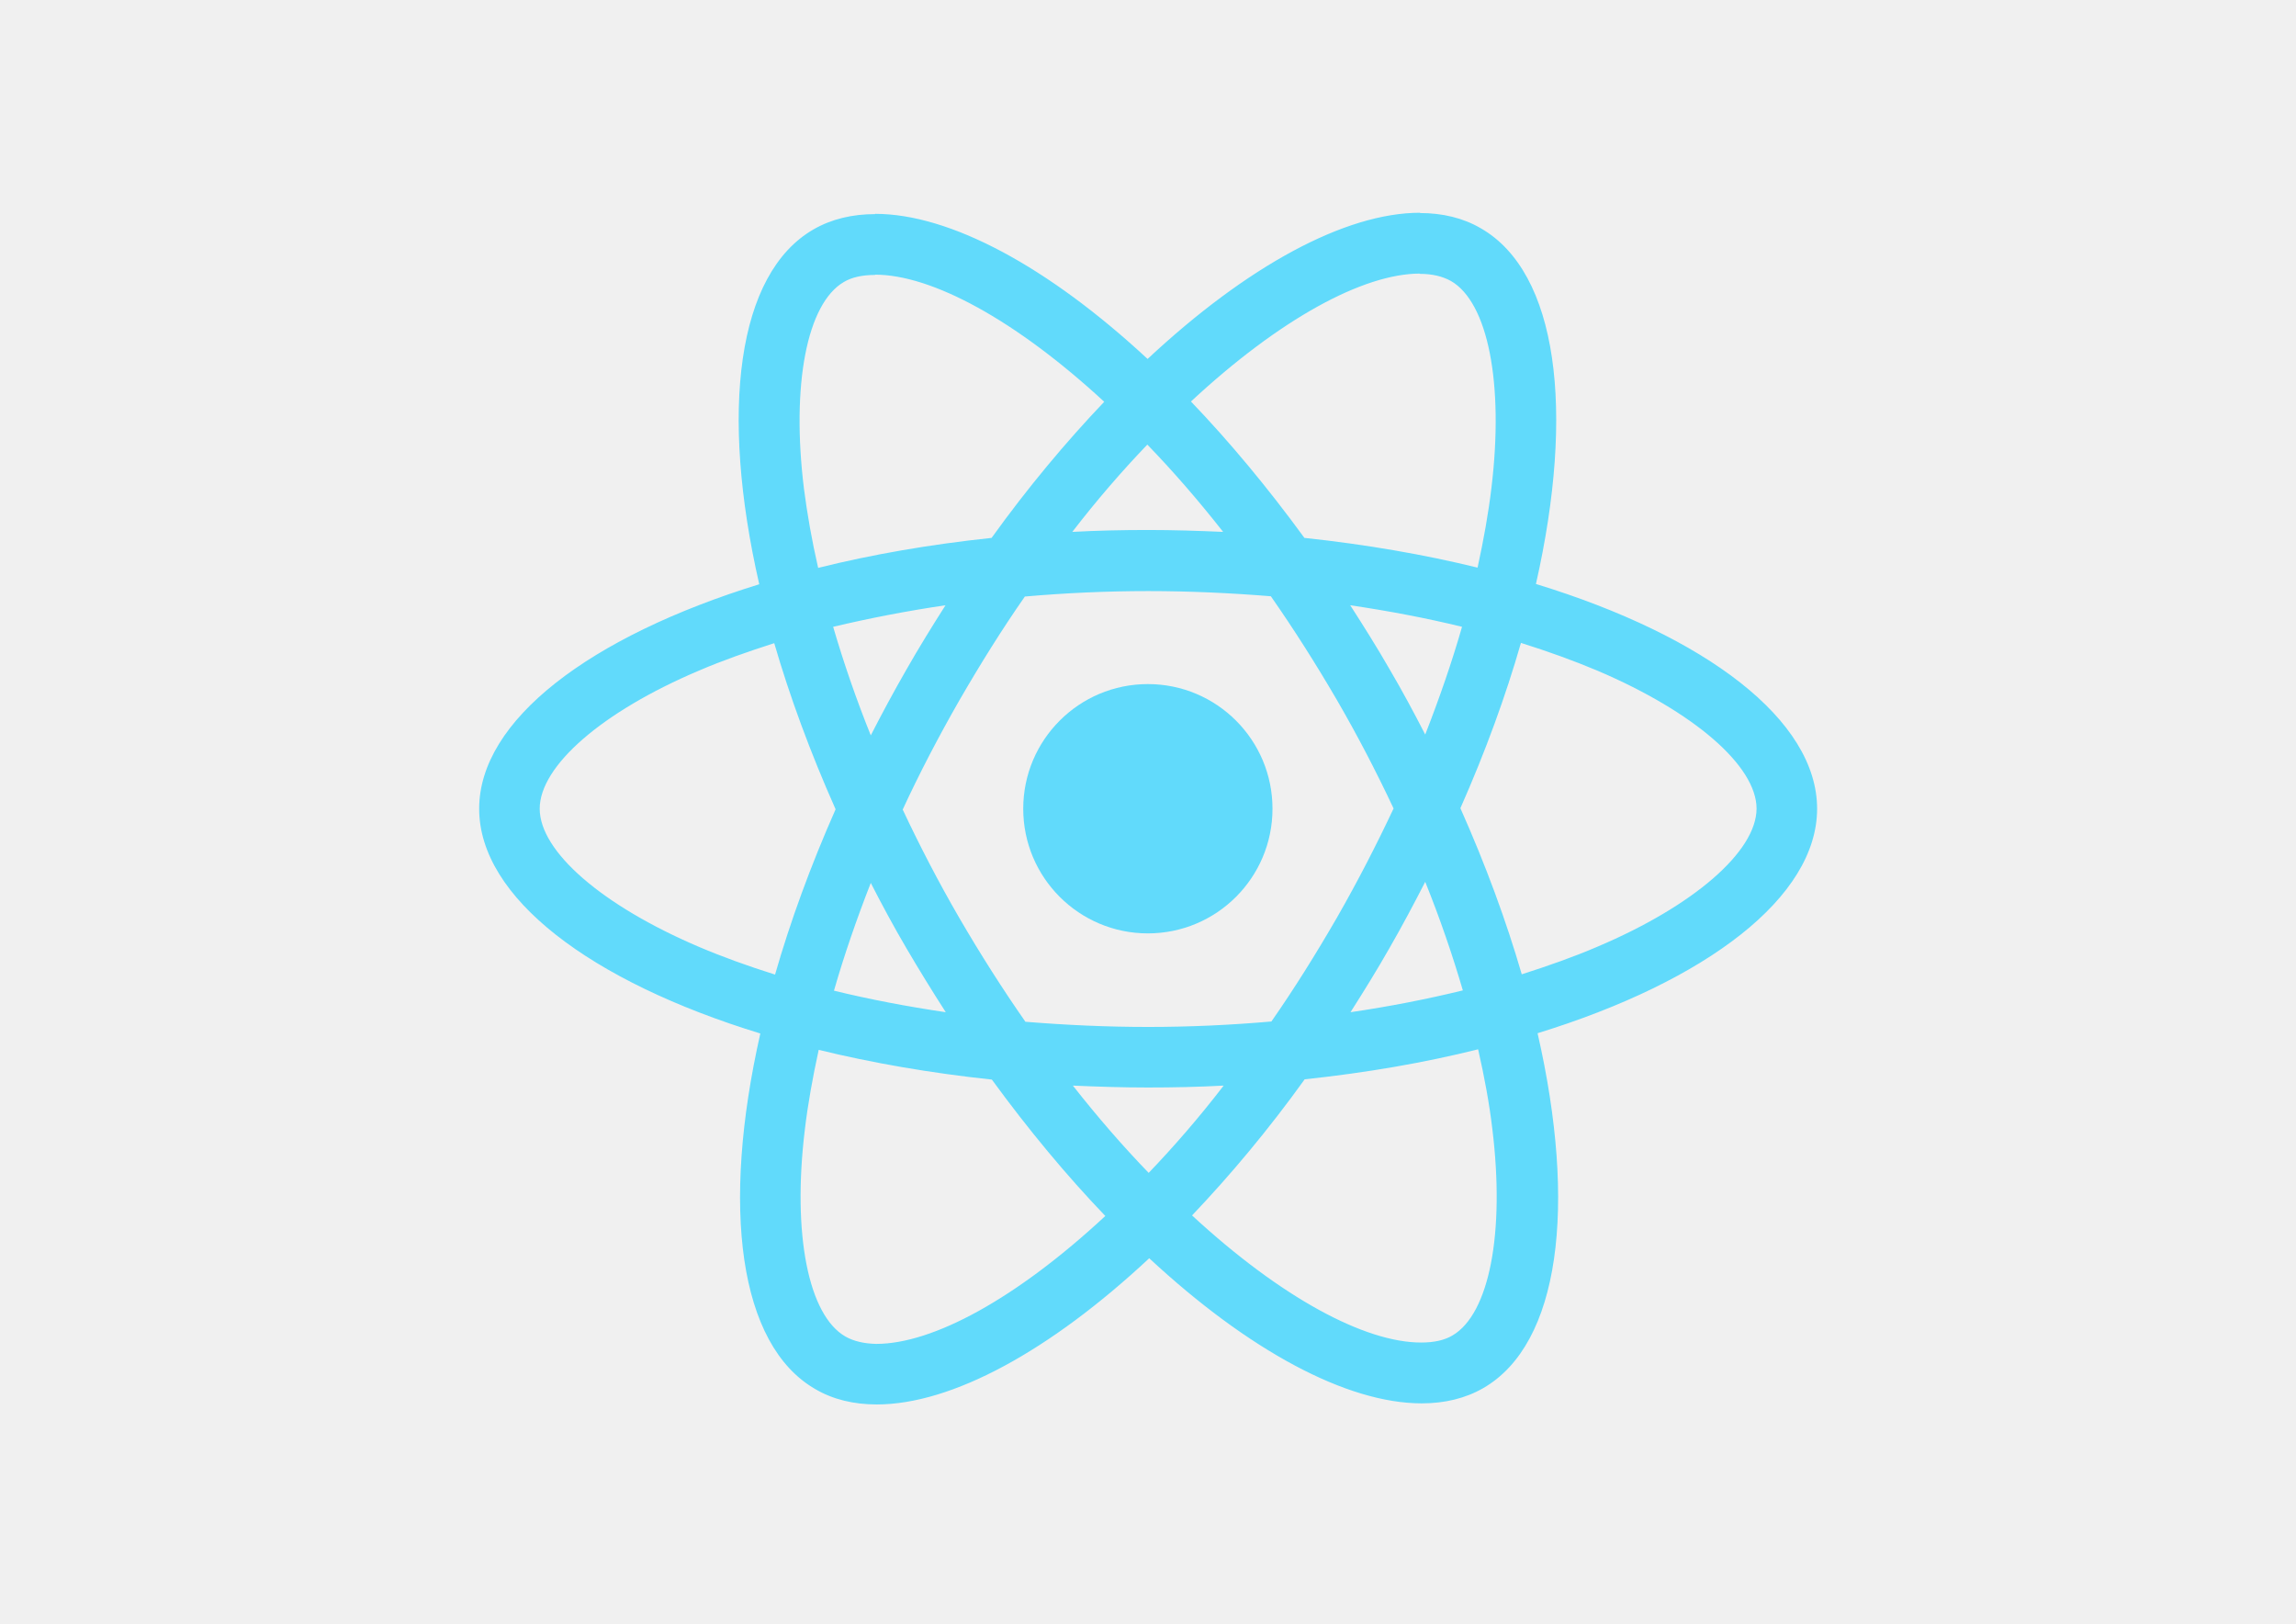
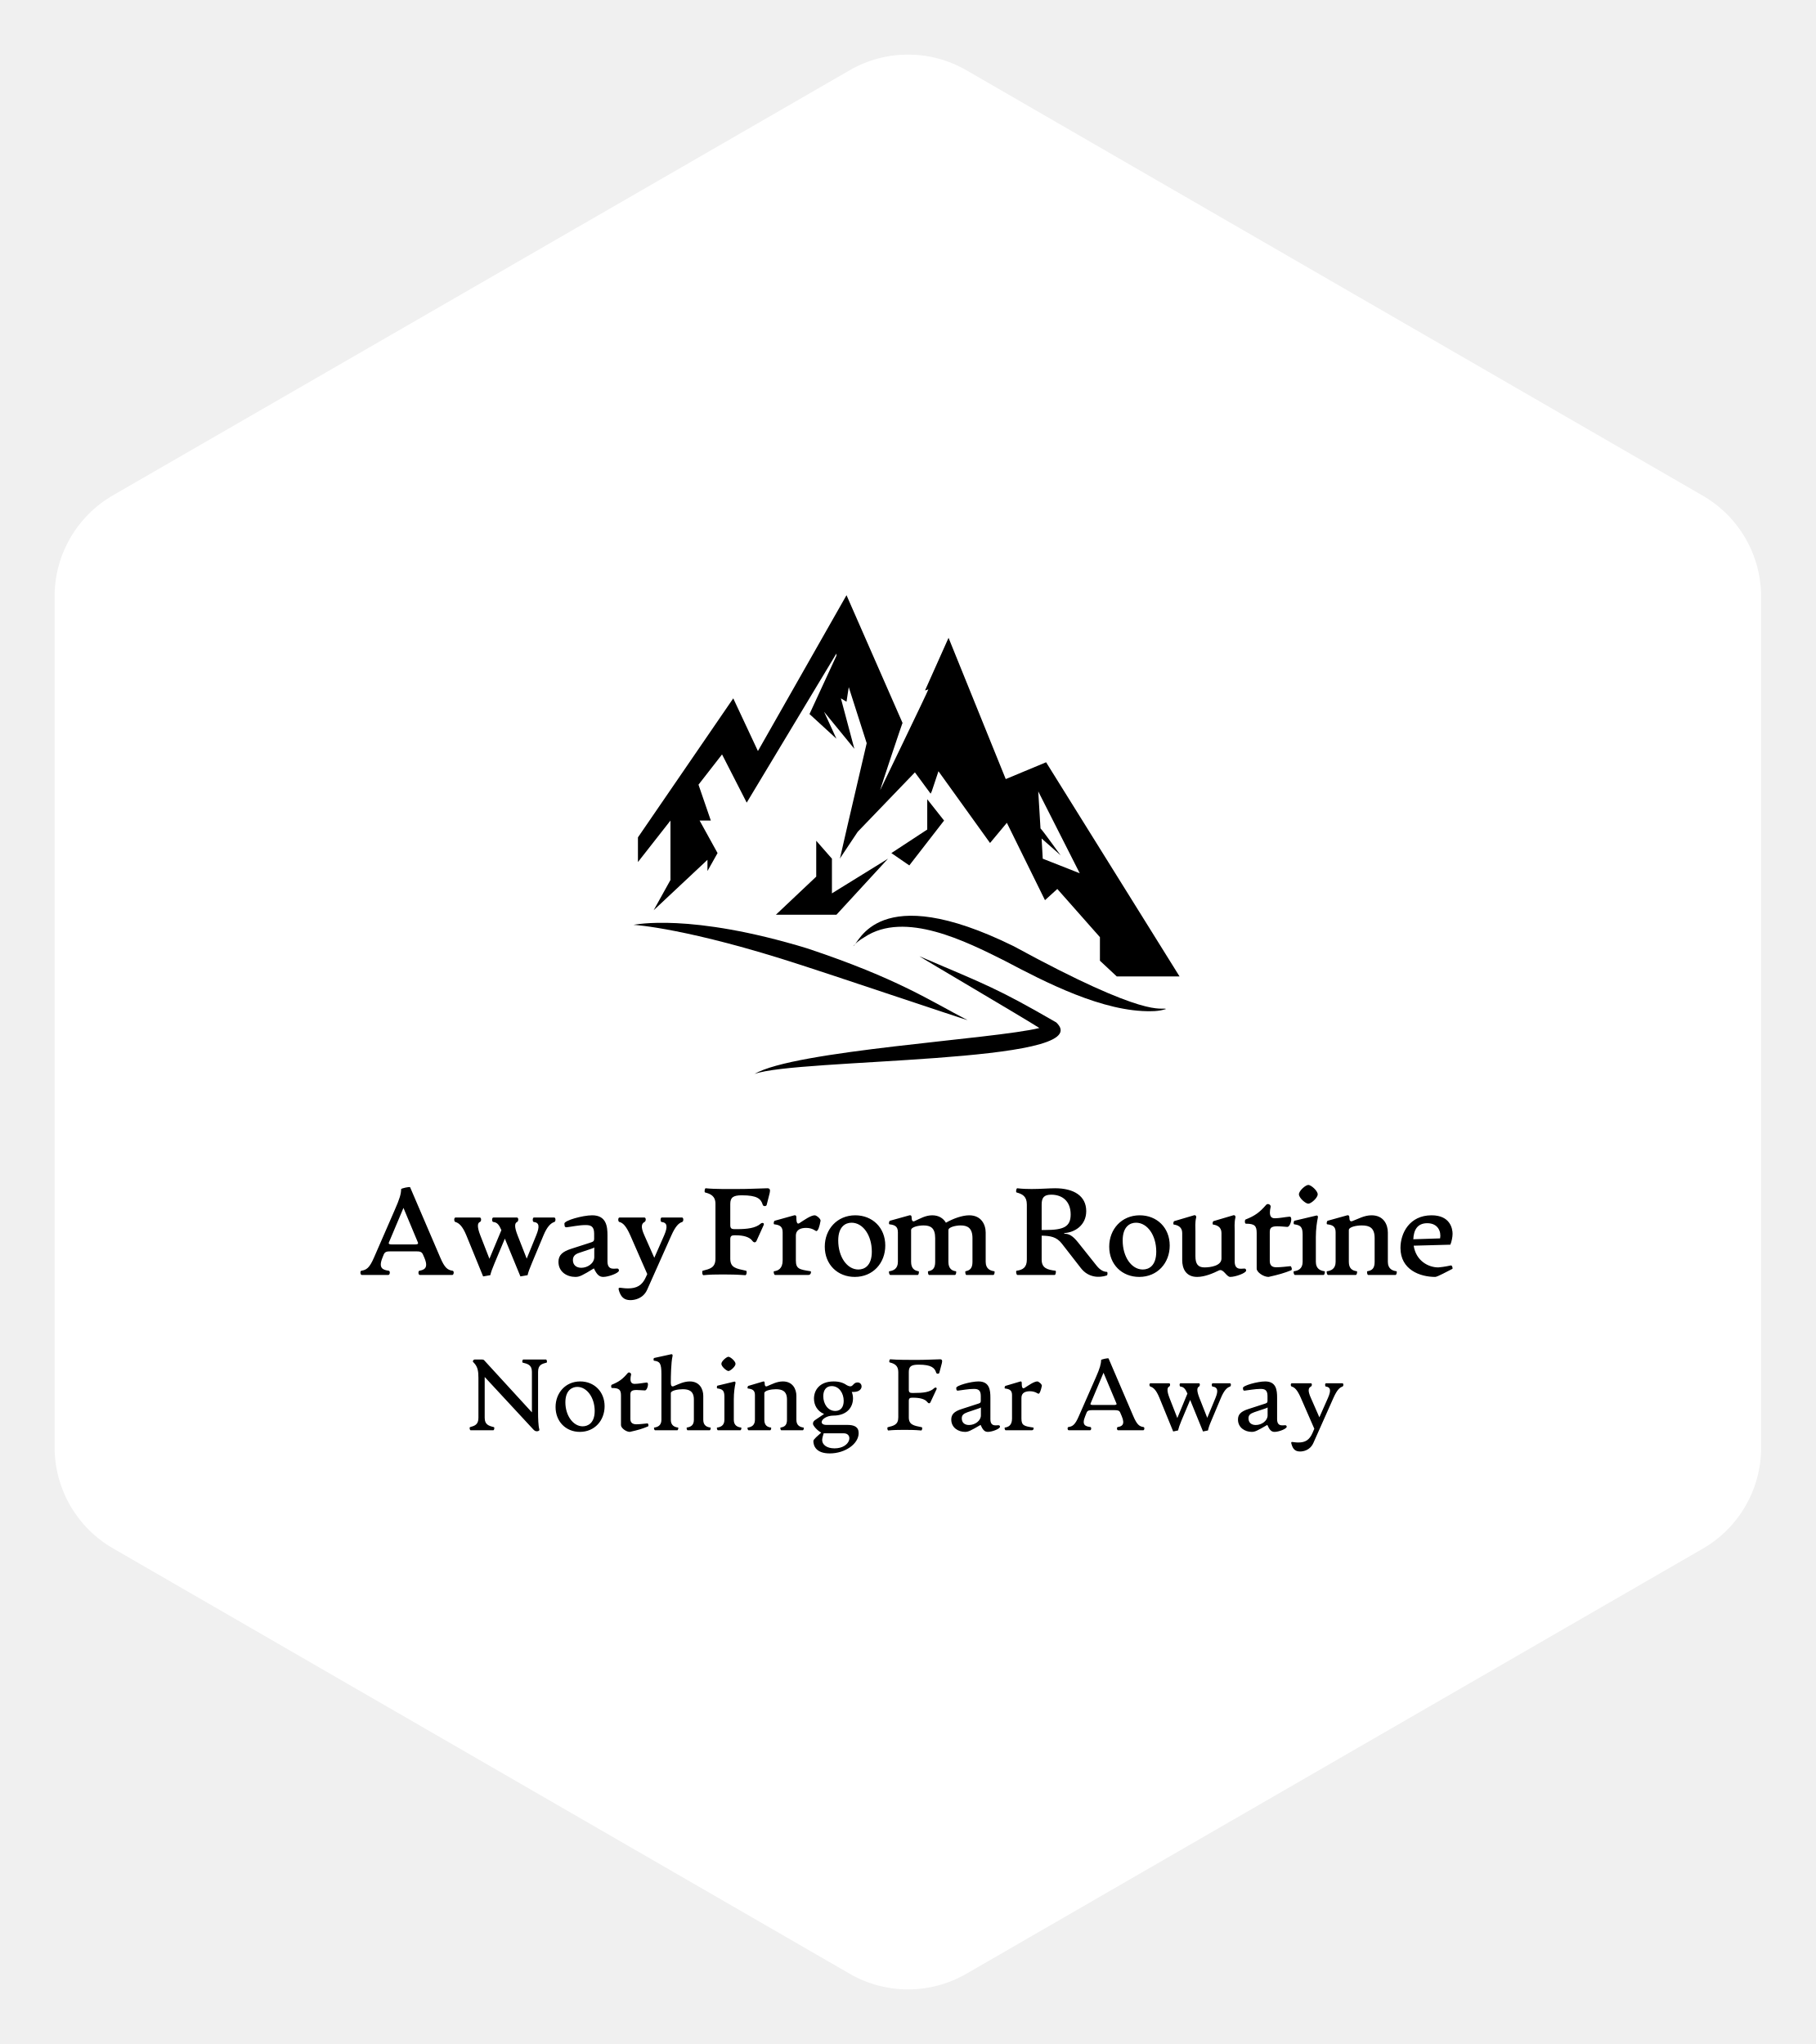
- <svg xmlns="http://www.w3.org/2000/svg" viewBox="0 0 841.9 595.3">
-   <g fill="#61DAFB">
-     <path d="M666.3 296.5c0-32.5-40.7-63.3-103.1-82.4 14.4-63.6 8-114.2-20.2-130.4-6.5-3.8-14.1-5.6-22.4-5.6v22.3c4.6 0 8.3.9 11.4 2.6 13.6 7.8 19.5 37.5 14.9 75.7-1.1 9.4-2.9 19.3-5.1 29.4-19.6-4.8-41-8.5-63.5-10.9-13.5-18.5-27.5-35.3-41.6-50 32.6-30.3 63.2-46.9 84-46.9V78c-27.5 0-63.5 19.6-99.9 53.6-36.4-33.8-72.4-53.2-99.9-53.2v22.3c20.7 0 51.4 16.5 84 46.6-14 14.7-28 31.4-41.3 49.9-22.6 2.4-44 6.1-63.6 11-2.3-10-4-19.7-5.2-29-4.7-38.2 1.1-67.9 14.6-75.8 3-1.8 6.9-2.6 11.5-2.6V78.5c-8.4 0-16 1.8-22.6 5.6-28.1 16.2-34.4 66.7-19.9 130.1-62.2 19.2-102.7 49.9-102.7 82.3 0 32.5 40.7 63.3 103.1 82.4-14.4 63.6-8 114.2 20.2 130.4 6.5 3.8 14.1 5.6 22.5 5.6 27.5 0 63.5-19.6 99.9-53.6 36.4 33.8 72.4 53.2 99.9 53.2 8.4 0 16-1.8 22.6-5.6 28.1-16.2 34.4-66.7 19.9-130.1 62-19.1 102.5-49.9 102.5-82.3zm-130.2-66.7c-3.7 12.9-8.3 26.2-13.5 39.5-4.1-8-8.4-16-13.1-24-4.6-8-9.5-15.8-14.4-23.4 14.2 2.1 27.9 4.7 41 7.9zm-45.8 106.5c-7.8 13.5-15.8 26.3-24.1 38.2-14.9 1.3-30 2-45.2 2-15.1 0-30.2-.7-45-1.9-8.3-11.9-16.4-24.6-24.2-38-7.6-13.1-14.5-26.4-20.8-39.8 6.2-13.4 13.2-26.8 20.7-39.9 7.8-13.5 15.8-26.3 24.1-38.2 14.9-1.3 30-2 45.2-2 15.1 0 30.2.7 45 1.9 8.3 11.9 16.4 24.6 24.2 38 7.6 13.1 14.5 26.4 20.8 39.8-6.3 13.4-13.2 26.8-20.7 39.9zm32.3-13c5.4 13.4 10 26.8 13.8 39.8-13.1 3.2-26.9 5.9-41.2 8 4.9-7.7 9.8-15.6 14.4-23.7 4.6-8 8.9-16.1 13-24.1zM421.2 430c-9.3-9.6-18.6-20.3-27.8-32 9 .4 18.2.7 27.5.7 9.4 0 18.7-.2 27.8-.7-9 11.7-18.3 22.4-27.5 32zm-74.4-58.9c-14.2-2.1-27.9-4.7-41-7.9 3.7-12.9 8.3-26.2 13.5-39.5 4.1 8 8.4 16 13.1 24 4.7 8 9.5 15.8 14.4 23.4zM420.7 163c9.3 9.6 18.6 20.3 27.8 32-9-.4-18.2-.7-27.5-.7-9.4 0-18.7.2-27.8.7 9-11.7 18.3-22.4 27.5-32zm-74 58.9c-4.9 7.7-9.8 15.6-14.4 23.7-4.6 8-8.9 16-13 24-5.4-13.4-10-26.8-13.8-39.8 13.1-3.1 26.9-5.8 41.2-7.9zm-90.5 125.2c-35.4-15.1-58.3-34.9-58.3-50.6 0-15.7 22.9-35.6 58.3-50.6 8.6-3.7 18-7 27.7-10.1 5.7 19.6 13.2 40 22.5 60.9-9.2 20.8-16.6 41.1-22.2 60.6-9.9-3.1-19.3-6.5-28-10.2zM310 490c-13.6-7.8-19.5-37.5-14.9-75.7 1.1-9.4 2.9-19.3 5.1-29.4 19.6 4.8 41 8.5 63.5 10.9 13.5 18.5 27.5 35.3 41.6 50-32.6 30.3-63.2 46.9-84 46.9-4.5-.1-8.3-1-11.3-2.7zm237.2-76.2c4.7 38.2-1.1 67.9-14.6 75.8-3 1.8-6.9 2.6-11.5 2.6-20.7 0-51.4-16.5-84-46.6 14-14.7 28-31.4 41.3-49.9 22.6-2.4 44-6.1 63.6-11 2.3 10.1 4.1 19.8 5.2 29.1zm38.5-66.7c-8.6 3.7-18 7-27.7 10.1-5.7-19.6-13.2-40-22.5-60.9 9.2-20.8 16.6-41.1 22.2-60.6 9.9 3.1 19.3 6.5 28.1 10.2 35.4 15.1 58.3 34.9 58.3 50.6-.1 15.7-23 35.6-58.4 50.6zM320.8 78.4z" />
-     <circle cx="420.9" cy="296.5" r="45.7" />
-     <path d="M520.5 78.1z" />
+ <svg xmlns="http://www.w3.org/2000/svg" version="1.1" width="2815.219" height="3169.336" viewBox="0 0 2815.219 3169.336">
+   <g transform="scale(8.466824) translate(10, 10)">
+     <defs id="SvgjsDefs1367" />
+     <g id="SvgjsG1368" featureKey="rootContainer" transform="matrix(6.300401,0,0,6.300401,0.00004657901,0.02629628)" fill="#fff">
+       <path d="M23.11 55.78L1.69 43.41A3.39 3.39 0 0 1 0 40.48V15.75a3.39 3.39 0 0 1 1.69-2.94L23.11.45a3.39 3.39 0 0 1 3.39 0l21.41 12.37a3.39 3.39 0 0 1 1.69 2.94v24.72a3.39 3.39 0 0 1-1.69 2.94L26.5 55.78a3.39 3.39 0 0 1-3.39 0z" />
+     </g>
+     <g id="SvgjsG1369" featureKey="symbolFeature-0" transform="matrix(2.053388,0,0,2.053388,104.3573,92.01848)" fill="#000000">
+       <g>
+         <path d="M34,19.8L28.9,7.2l-2.1,4.7l0.3-0.1c0,0.1-4.6,9.6-4.3,9c0-0.1,2.1-6.4,2-6l-5-11.4l-7.9,13.9l-2.2-4.7L1.2,25v2.2l2.9-3.7   v5.3l-1.5,2.7l4.8-4.5v1l0.9-1.6l-1.6-2.9h1l-1.1-3.2l2.1-2.7l2.2,4.3l8-13.3l0,0.2L16.5,14l2.4,2.2l-1.1-2.4l2.7,3.3l-1.2-4.5   l0.5,0.3l0.2-1.3l1.6,5c-3.3,14.1-2.1,9.2-2.4,10.3l1.6-2.4l5.1-5.3l1.4,1.9l0.1-0.2l0.6-1.8l4.6,6.4l1.5-1.8l3.4,6.9l1.1-1   l3.8,4.3v2.1l1.5,1.4h5.6L37.6,18.3L34,19.8z M37.3,26.9l-0.1-1.8l1.7,1.5c0,0,0,0,0,0l0,0c-0.1-0.1-1.5-2.1-1.8-2.4l-0.2-3.3   l3.7,7.3L37.3,26.9z" />
+         <polygon points="28.5,23.5 27,21.6 27,24.3 23.8,26.4 25.4,27.5  " />
+         <path d="M17.1,25.3v3.2l-3.6,3.4h5.4l4.6-5c-0.3,0.2-5.2,3.2-5,3.1v-3.1L17.1,25.3z" />
+         <path d="M0.8,32.8c0.1,0,4.9,0.3,15,3.6c1.3,0.4,14.7,4.9,14.8,4.9c-3.3-1.7-6.2-3.7-14.3-6.4C5.8,31.7,0.9,32.8,0.8,32.8z" />
+         <path d="M20.4,34.7c0,0,0.3-0.4,1-0.8c3.6-2.4,9.1,0.4,12.5,2.1c3.6,1.9,8.8,4.6,13.1,4.5c0.8,0,1.3-0.2,1.3-0.2   c-0.5-0.2-1.5,1-13.6-5.6C22.5,28.7,20.9,34.5,20.4,34.7z" />
+         <path d="M11.6,46.1c-0.3,0.2-0.4,0.3-0.4,0.3S11.3,46.3,11.6,46.1c3.7-1.4,30.4-0.9,27-4.5c0,0-0.1-0.1-0.1-0.1   c-5.2-3-6.1-3.3-12.2-5.9c0.1,0.1,9.3,5.5,10.7,6.4C33,43,15.1,44,11.6,46.1z M37.6,42.6C37.6,42.6,37.6,42.6,37.6,42.6   C37.6,42.6,37.6,42.7,37.6,42.6z" />
+       </g>
+     </g>
+     <g id="SvgjsG1370" featureKey="nameFeature-0" transform="matrix(0.5652835,0,0,0.5652835,55.42656,200.8723)" fill="#000000">
+       <path d="M30.88 38.64 c0.56 0.08 0.4 1.36 -0.08 1.36 l-10.56 0 c-0.52 0 -0.56 -1.28 -0.12 -1.36 c1.48 -0.28 3.08 -0.8 1.6 -4.24 l-0.44 -1 c-0.4 -0.96 -1.08 -1.04 -2.28 -1.04 l-8.16 0 c-1.2 0 -1.88 0.08 -2.28 1.04 l-0.4 1 c-1.4 3.44 0.12 3.96 2.04 4.24 c0.52 0.08 0.4 1.36 -0.12 1.36 l-8.64 0 c-0.48 0 -0.6 -1.28 -0.12 -1.36 c1.64 -0.28 2.6 -0.84 4.08 -4.24 l6.76 -15.52 c1.56 -3.52 2.04 -5.16 2.04 -6.68 c0 -0.24 2.8 -0.88 2.92 -0.6 l9.76 22.76 c1.44 3.4 2.4 4.04 4 4.28 z M18.72 30.12 c0.56 0 1.16 -0.08 0.92 -0.64 l-4.68 -11.2 l-4.72 11.2 c-0.24 0.56 0.36 0.64 0.92 0.64 l7.56 0 z M63.806 21.4 c0.52 0 0.52 1.28 0.04 1.44 c-1.16 0.36 -2.36 1.52 -3.52 4.32 l-3.76 9 c-0.8 1.88 -1.16 2.92 -1.4 3.92 l-2.32 0.4 l-5.04 -12.24 l-3.32 7.92 c-0.8 1.88 -1.16 2.92 -1.4 3.92 l-2.32 0.4 l-5.44 -13.32 c-1.24 -3 -2.4 -4 -3.56 -4.32 c-0.48 -0.12 -0.48 -1.44 0.04 -1.44 l7.88 0 c0.56 0 0.56 1.24 0.04 1.44 c-0.84 0.32 -0.92 1.64 0.12 4.32 l2.96 7.6 l3.88 -9.28 c-0.76 -1.72 -1.36 -2.52 -2.64 -2.64 c-0.48 -0.04 -0.52 -1.44 0.04 -1.44 l7.64 0 c0.56 0 0.56 1.2 0.04 1.44 c-0.84 0.4 -0.88 1.64 0.16 4.32 l2.96 7.56 l3.08 -7.56 c1.16 -2.84 1 -4.12 -0.8 -4.32 c-0.44 -0.04 -0.44 -1.44 0.04 -1.44 l6.6 0 z M70.652 40.64 c-2.76 0 -5.48 -1.64 -5.48 -4.88 c0 -2.16 1.28 -3.32 4.16 -4.24 l5.84 -1.88 c1.2 -0.4 1.56 -0.44 1.56 -1.44 l0 -1.6 c0 -2.48 -1.24 -2.76 -2.8 -2.76 c-2.12 0 -4.64 0.56 -6.12 0.72 c-0.36 0.04 -0.6 -0.16 -0.64 -0.44 l-0.08 -0.72 c-0.12 -1.04 5.96 -2.72 9 -2.72 c4.64 0 4.96 3.68 4.96 6.52 l0 8.44 c0 3.36 2.88 2 3.44 2.36 c0.2 0.12 0.28 0.4 0.28 0.56 c0 0.84 -3.4 2.08 -5.08 2.08 c-1.28 0 -2.08 -0.72 -3.04 -2.76 c-3.8 2.32 -4.64 2.76 -6 2.76 z M72.572 37.68 c2.04 0 4.2 -1.44 4.2 -3.48 l0 -3.12 c-0.24 0.16 -0.2 0.2 -0.96 0.44 l-4.04 1.36 c-1.28 0.44 -1.92 1.12 -1.92 2.32 c0 1.52 1.04 2.48 2.72 2.48 z M105.218 21.4 c0.52 0 0.52 1.28 0.04 1.44 c-1.16 0.36 -2.2 1.44 -3.48 4.28 l-7.88 17.68 c-1.32 2.92 -4.12 3.36 -5.44 3.36 c-2.16 0 -3.04 -1.2 -3.6 -2.8 c-0.64 -1.88 0.16 -1 2.84 -1 c2.76 0 4.6 -0.92 5.8 -3.68 l0.44 -0.96 l-5.52 -12.6 c-1.32 -2.96 -2.36 -4 -3.52 -4.28 c-0.48 -0.12 -0.48 -1.44 0.04 -1.44 l8.08 0 c0.56 0 0.56 1.16 0.04 1.44 c-0.96 0.52 -1.32 1.52 -0.08 4.28 l3.24 7.32 l3.2 -7.28 c1.24 -2.88 0.96 -4.12 -0.84 -4.32 c-0.44 -0.04 -0.44 -1.44 0.04 -1.44 l6.6 0 z M112.15 40.08 c-0.4 0.04 -0.56 -1.36 -0.24 -1.44 c2.32 -0.6 4.12 -0.96 4.12 -3.92 l0 -17.76 c0 -2.56 -1.64 -3.24 -3.36 -3.68 c-0.32 -0.08 -0.12 -1.4 0.2 -1.36 c2.92 0.32 7.96 0.24 10.4 0.24 c3.64 0 6.28 -0.16 9.56 -0.24 c0.96 0 0.96 0.64 0.76 1.56 l-0.96 3.8 c-0.12 0.56 -1.12 0.56 -1.28 0 c-0.6 -1.96 -1.8 -3.08 -6.8 -3.08 c-2.8 0 -3.72 0.72 -3.72 2.8 l0 6.92 c0 1.04 0.52 1.24 1.32 1.24 l0.88 0 c3.24 0 6.04 -0.32 7.68 -1.8 c0.4 -0.36 1.28 -0.28 0.92 0.52 l-2.28 5.04 c-0.32 0.72 -0.92 0.64 -1.36 0.04 c-0.92 -1.28 -2.96 -1.8 -5.28 -1.8 l-0.56 0 c-0.8 0 -1.32 0.2 -1.32 1.24 l0 6.32 c0 2.96 1.84 3.2 5.12 3.92 c0.36 0.08 0.16 1.48 -0.24 1.44 c-2.88 -0.2 -4.96 -0.24 -7.28 -0.24 s-4.4 0.04 -6.28 0.24 z M135.316 40 c-0.32 0 -0.6 -1.16 -0.28 -1.2 c1.2 -0.16 2.76 -0.76 2.76 -3.52 l0 -9.12 c0 -1.92 -1.04 -2.36 -2.72 -2.56 c-0.32 -0.04 -0.16 -1.08 0.16 -1.16 l6.32 -1.76 c0.48 -0.12 0.68 0.2 0.68 0.56 c0 1.16 0.08 2.56 0.96 2 c1.48 -0.96 3.68 -2.56 5 -2.56 c0.56 0 2 1.16 1.88 1.8 c-0.36 1.92 -0.8 3.32 -1.4 3.32 c-0.2 0 -1.16 -1.04 -3.28 -1.04 c-1.6 0 -3.32 0.48 -3.32 2.56 l0 7.96 c0 2.76 1.12 2.96 4.76 3.52 c0.28 0.04 0.16 1.2 -0.64 1.2 l-10.88 0 z M161.162 40.64 c-5.56 0 -9.72 -4 -9.72 -9.8 c0 -5.64 4 -10.16 9.88 -10.16 c5.56 0 9.72 4 9.72 9.8 c0 5.64 -3.96 10.16 -9.88 10.16 z M162.322 38.24 c1.96 0 4.36 -1.2 4.36 -5.8 c0 -5.24 -2.84 -9.36 -6.56 -9.36 c-1.92 0 -4.32 1.2 -4.32 5.76 c0 5.28 2.84 9.4 6.52 9.4 z M206.328 38.8 c0.32 0.04 0.04 1.2 -0.24 1.2 l-8.8 0 c-0.28 0 -0.44 -1.16 -0.24 -1.2 c1.4 -0.28 2.24 -0.92 2.24 -3.04 l0 -7.68 c0 -3.36 -1.68 -4.12 -3.84 -4.12 c-1.48 0 -3.96 0.52 -3.96 1.52 l0 10.28 c0 2.32 1.32 2.92 2.4 3.04 c0.32 0.04 0.04 1.2 -0.24 1.2 l-8.44 0 c-0.28 0 -0.48 -1.16 -0.24 -1.2 c1.4 -0.24 2.24 -0.92 2.24 -3.04 l0 -7.68 c0 -3.36 -1.52 -4.12 -3.8 -4.12 c-1.52 0 -4 0.48 -4 1.52 l0 10.28 c0 2.12 1.08 2.84 2.4 3.04 c0.28 0.04 0.08 1.2 -0.24 1.2 l-8.92 0 c-0.32 0 -0.6 -1.16 -0.28 -1.2 c1.2 -0.16 2.76 -0.72 2.76 -3.04 l0 -9.6 c0 -1.92 -1.04 -2.36 -2.72 -2.56 c-0.32 -0.04 -0.16 -1.08 0.16 -1.16 l6.32 -1.76 c0.48 -0.12 0.68 0.2 0.68 0.6 c0 1.12 0.32 1.56 0.96 1.28 c1.64 -0.72 3.48 -1.88 5.72 -1.88 c2.2 0 3.64 1.04 4.44 2.4 c2.24 -1.28 5.2 -2.4 7.56 -2.4 c3.88 0 5.32 3 5.32 5.6 l0 9.48 c0 2.32 1.56 2.88 2.76 3.04 z M242.82 39 c0.32 0 0.24 1.08 0 1.16 c-2.52 0.84 -6 0.72 -8.4 -2.36 l-6.16 -7.92 c-1.72 -2.24 -3.76 -2.56 -6.56 -2.6 l0 7.76 c0 2.8 1.92 3.28 4.48 3.6 c0.28 0.04 0.08 1.36 -0.24 1.36 l-12.12 0 c-0.32 0 -0.56 -1.32 -0.24 -1.36 c2.04 -0.28 3.32 -1.08 3.32 -3.6 l0 -17.84 c0 -2.64 -1.4 -3.4 -3.32 -3.92 c-0.32 -0.08 -0.12 -1.4 0.24 -1.36 c1.56 0.2 3.32 0.24 4.6 0.24 c2.96 0 5.72 -0.24 7.64 -0.24 c6.04 0 10.08 2.48 10.08 7.4 c0 4.64 -3.76 6.92 -7.12 7.12 l0 0.2 c1.6 0 2.76 0.68 4.52 2.88 l5.96 7.48 c1.24 1.56 2.44 2 3.32 2 z M222.86 25.44 c5.96 0 8.24 -1.04 8.24 -5.04 c0 -4.28 -2.72 -6.4 -6.28 -6.4 c-2.36 0 -3.12 0.96 -3.12 3.2 l0 8.24 l1.16 0 z M253.306 40.64 c-5.56 0 -9.72 -4 -9.72 -9.8 c0 -5.64 4 -10.16 9.88 -10.16 c5.56 0 9.72 4 9.72 9.8 c0 5.64 -3.96 10.16 -9.88 10.16 z M254.466 38.24 c1.96 0 4.36 -1.2 4.36 -5.8 c0 -5.24 -2.84 -9.36 -6.56 -9.36 c-1.92 0 -4.32 1.2 -4.32 5.76 c0 5.28 2.84 9.4 6.52 9.4 z M272.072 40.64 c-3.76 0 -4.84 -2.88 -4.84 -5.4 l0 -8.84 c0 -2 -1.56 -2.56 -2.72 -2.72 c-0.28 -0.04 -0.16 -1.04 0.16 -1.12 l6.36 -1.88 c0.48 -0.16 0.84 0.24 0.72 0.72 c-0.4 1.6 -0.24 3.28 -0.24 4.48 l0 8.04 c0 2.48 0.8 3.64 2.92 3.64 c2 0 5.52 -0.52 5.52 -2.88 l0 -8.28 c0 -2 -1.56 -2.56 -2.72 -2.72 c-0.28 -0.04 -0.16 -1.04 0.16 -1.12 l6.36 -1.88 c0.48 -0.16 0.84 0.24 0.72 0.72 c-0.4 1.6 -0.24 3.36 -0.24 4.56 l0 9.68 c0 3.4 2.88 2 3.44 2.36 c0.2 0.12 0.28 0.4 0.28 0.56 c0 0.84 -3.48 2.08 -5.16 2.08 c-1.28 0 -2.2 -2.84 -3.72 -2.08 c-1.6 0.8 -4.44 2.08 -7 2.08 z M295.198 40.64 c-1.64 0 -3.84 -1.52 -3.84 -2.68 l0 -11.56 c0 -2.32 -0.68 -3 -3.48 -3 c-0.44 0 -0.44 -1.24 -0.12 -1.36 c3.04 -1.2 4.52 -2.28 6.68 -4.76 c0.52 -0.6 1.6 0 1.44 0.68 c-0.16 0.72 -0.24 1.32 -0.24 1.8 c0 1.44 0.64 1.88 1.6 1.88 c1.48 0 3.32 -0.4 4.76 -0.52 c0.4 -0.04 0.56 0.32 0.56 0.84 c0 1.04 -0.64 2.52 -1.28 2.48 l-1.56 -0.12 c-2.72 -0.2 -4.12 -0.16 -4.12 1.68 l0 9.44 c0 1.52 0.76 2.08 2.16 2.08 c1.24 0 3.44 -0.24 4.52 -0.36 c0.32 -0.04 0.68 1.16 0.28 1.32 c-2.2 0.88 -4.08 1.44 -7.36 2.16 z M308.084 16.92 c-0.88 0 -3.04 -1.88 -3.04 -3.04 s2.16 -3.04 3.04 -3.04 s3.04 1.88 3.04 3.04 s-2.16 3.04 -3.04 3.04 z M303.724 40 c-0.32 0 -0.6 -1.16 -0.28 -1.2 c1.24 -0.16 2.8 -0.72 2.8 -3.04 l0 -8.84 c0 -2.44 -0.64 -3.04 -2.72 -3.32 c-0.32 -0.04 -0.2 -1.08 0.08 -1.16 l7.08 -1.68 c0.4 -0.08 0.6 0.2 0.48 0.72 c-0.28 1.28 -0.64 3.64 -0.64 6.24 l0 8.04 c0 2.32 1.56 2.88 2.8 3.04 c0.28 0.04 0.04 1.2 -0.28 1.2 l-9.32 0 z M314.45 40 c-0.32 0 -0.6 -1.16 -0.28 -1.2 c1.2 -0.16 2.76 -0.72 2.76 -3.04 l0 -9.6 c0 -1.92 -1.04 -2.36 -2.72 -2.56 c-0.32 -0.04 -0.16 -1.08 0.16 -1.16 l6.32 -1.76 c0.48 -0.12 0.68 0.2 0.68 0.6 c0 1.12 0.32 1.52 0.96 1.28 c1.96 -0.72 3.84 -1.88 6.24 -1.88 c3.92 0 5.28 3 5.28 5.6 l0 9.48 c0 2.32 1.56 2.88 2.76 3.04 c0.32 0.04 0.04 1.2 -0.24 1.2 l-8.92 0 c-0.28 0 -0.48 -1.16 -0.24 -1.2 c1.52 -0.24 2.36 -0.92 2.36 -3.04 l0 -7.68 c0 -3.36 -1.64 -4.12 -4.2 -4.12 c-1.72 0 -4.16 0.48 -4.16 1.52 l0 10.28 c0 2.12 1.08 2.84 2.56 3.04 c0.28 0.04 0.04 1.2 -0.28 1.2 l-9.04 0 z M354.296 36.92 c0.36 -0.08 0.68 1 0.44 1.12 c-1.56 0.76 -4.8 2.6 -5.56 2.6 c-4.92 0 -11.24 -2.32 -11.24 -9.4 c0 -4.76 2.92 -10.56 10.08 -10.56 c6.04 0 6.8 4.32 6.8 6 c0 1.04 -0.32 2.6 -0.72 3.52 l-11.88 0.32 c0.76 4.96 4.8 7.04 7.96 7.04 c0.36 0 2.08 -0.2 4.12 -0.64 z M346.616 23.24 c-3.16 0 -4.4 2.16 -4.52 5.2 l8.68 -0.28 c0.4 -2.16 -0.64 -4.92 -4.16 -4.92 z" />
+     </g>
+     <g id="SvgjsG1371" featureKey="sloganFeature-0" transform="matrix(0.9256701,0,0,0.9256701,75.35219,233.4149)" fill="#000000">
+       <path d="M13.98 20.2 c-0.32 0 -0.48 -0.16 -0.7 -0.38 l-9.6 -10.36 l0 8.08 c0 1.34 0.78 1.58 1.82 1.84 c0.16 0.04 0.08 0.62 -0.12 0.62 l-4.48 0 c-0.18 0 -0.28 -0.56 -0.12 -0.62 c0.94 -0.26 1.66 -0.5 1.66 -1.84 l0 -7.92 c0 -1.28 -0.14 -2.12 -0.8 -2.86 c-0.12 -0.16 -0.3 -0.28 -0.3 -0.36 c0 -0.16 0.14 -0.4 0.36 -0.4 l1.4 0 c0.22 0 0.36 0.02 0.5 0.18 l9.42 10.28 l0 -8.02 c0 -1.4 -0.88 -1.58 -1.82 -1.82 c-0.16 -0.04 -0.08 -0.62 0.12 -0.62 l4.48 0 c0.18 0 0.28 0.58 0.12 0.62 c-0.9 0.24 -1.68 0.42 -1.68 1.82 l0 7.94 c0 1.26 0.04 2.7 0.24 3.42 c0.1 0.32 -0.26 0.4 -0.5 0.4 z M22.5 20.32 c-2.76 0 -4.8 -2.04 -4.8 -4.92 c0 -2.76 1.94 -5.06 4.88 -5.06 c2.78 0 4.82 2.04 4.82 4.9 c0 2.8 -1.94 5.08 -4.9 5.08 z M23.06 19.22 c1.04 0 2.38 -0.64 2.38 -3.04 c0 -2.64 -1.54 -4.76 -3.44 -4.76 c-1.02 0 -2.36 0.66 -2.36 3.06 c0 2.64 1.56 4.74 3.42 4.74 z M32.4 20.32 c-0.76 0 -1.76 -0.76 -1.76 -1.34 l0 -5.84 c0 -1.16 -0.36 -1.5 -1.78 -1.5 c-0.22 0 -0.2 -0.58 -0.06 -0.64 c1.5 -0.62 2.14 -1.1 3.18 -2.32 c0.24 -0.28 0.72 0 0.66 0.32 c-0.08 0.32 -0.12 0.62 -0.12 0.9 c0 0.66 0.32 0.92 0.82 0.92 c0.8 0 1.68 -0.2 2.38 -0.26 c0.18 -0.02 0.26 0.14 0.26 0.4 c0 0.48 -0.3 1.18 -0.62 1.16 l-0.68 -0.04 c-1.54 -0.12 -2.18 -0.06 -2.18 0.82 l0 4.88 c0 0.8 0.54 1.04 1.2 1.04 c0.58 0 1.58 -0.12 2.18 -0.18 c0.16 -0.02 0.3 0.52 0.1 0.6 c-1.1 0.46 -1.88 0.7 -3.58 1.08 z M37.38 20 c-0.16 0 -0.3 -0.52 -0.14 -0.54 c0.6 -0.08 1.4 -0.36 1.4 -1.52 l0 -9.04 c0 -2.14 -0.3 -2.52 -1.46 -2.66 c-0.14 -0.02 -0.12 -0.5 0.02 -0.54 l3.38 -0.74 c0.2 -0.04 0.32 0.1 0.26 0.36 c-0.3 1.28 -0.34 4.06 -0.34 5.32 c0 0.6 0.22 0.78 0.56 0.64 c0.94 -0.38 1.98 -0.94 3.2 -0.94 c1.92 0 2.66 1.5 2.66 2.86 l0 4.74 c0 1.16 0.78 1.44 1.4 1.52 c0.16 0.02 0.02 0.54 -0.12 0.54 l-4.38 0 c-0.16 0 -0.26 -0.52 -0.14 -0.54 c0.74 -0.12 1.38 -0.42 1.38 -1.52 l0 -4.04 c0 -1.68 -1 -2.02 -2.2 -2.02 c-0.96 0 -2.36 0.26 -2.36 0.78 l0 5.28 c0 1.14 0.78 1.44 1.42 1.52 c0.14 0.02 0.02 0.54 -0.14 0.54 l-4.4 0 z M51.9 8.28 c-0.36 0 -1.4 -0.88 -1.4 -1.42 s1.04 -1.4 1.4 -1.4 s1.4 0.86 1.4 1.4 s-1.04 1.42 -1.4 1.42 z M49.82 20 c-0.16 0 -0.3 -0.52 -0.14 -0.54 c0.62 -0.08 1.42 -0.36 1.42 -1.52 l0 -4.56 c0 -1.2 -0.32 -1.52 -1.4 -1.66 c-0.14 -0.02 -0.1 -0.5 0.02 -0.54 l3.32 -0.8 c0.2 -0.06 0.3 0.1 0.24 0.36 c-0.14 0.64 -0.32 1.8 -0.32 3.1 l0 4.1 c0 1.16 0.8 1.44 1.44 1.52 c0.14 0.02 0.02 0.54 -0.14 0.54 l-4.44 0 z M55.88 20 c-0.16 0 -0.3 -0.52 -0.14 -0.54 c0.6 -0.08 1.4 -0.36 1.4 -1.52 l0 -4.92 c0 -0.96 -0.54 -1.18 -1.38 -1.28 c-0.16 -0.02 -0.08 -0.46 0.08 -0.52 l2.9 -0.86 c0.22 -0.08 0.32 0.06 0.32 0.26 c0 0.6 0.16 0.8 0.5 0.66 c0.94 -0.38 1.9 -0.94 3.12 -0.94 c1.92 0 2.66 1.5 2.66 2.86 l0 4.74 c0 1.16 0.78 1.44 1.4 1.52 c0.16 0.02 0.02 0.54 -0.12 0.54 l-4.26 0 c-0.16 0 -0.26 -0.52 -0.14 -0.54 c0.74 -0.12 1.26 -0.42 1.26 -1.52 l0 -4.04 c0 -1.68 -1 -2.02 -2.2 -2.02 c-0.92 0 -2.28 0.26 -2.28 0.78 l0 5.28 c0 1.14 0.66 1.44 1.3 1.52 c0.14 0.02 0.02 0.54 -0.14 0.54 l-4.28 0 z M77.46 10.54 c1.08 0 1.24 1.88 -0.84 1.88 l-0.32 0 c0.16 0.4 0.24 0.84 0.24 1.28 c0 1.64 -1.08 3.4 -3.92 3.4 c-1.26 0 -2.28 0.72 -2.28 1.28 c0 0.28 0.26 0.56 0.92 0.56 l4.12 0 c1.34 0 2.28 0.34 2.28 1.62 c0 2.14 -2.68 4.02 -5.72 4.02 c-2.7 0 -3.24 -1.48 -3.24 -2.46 c0 -0.32 0.9 -1.06 1.56 -1.66 c-0.78 -0.38 -1.64 -1.38 -1.64 -1.74 c0 -0.38 0.16 -0.58 0.6 -0.86 l1.6 -1.08 c-1.36 -0.56 -2 -1.78 -2 -3.04 c0 -1.64 1.08 -3.4 3.9 -3.4 c1.08 0 1.9 0.26 2.52 0.7 c1.44 0.82 1.1 -0.5 2.22 -0.5 z M73.04 16.18 c1.1 0 1.66 -0.8 1.66 -2 c0 -1.5 -0.9 -2.92 -2.38 -2.92 c-1.08 0 -1.66 0.8 -1.66 2 c0 1.5 0.88 2.92 2.38 2.92 z M74.7 20.6 l-3.92 0 l-0.04 0 c-0.14 0.46 -0.3 1 -0.3 1.34 c0 0.86 0.84 1.64 2.44 1.64 c3.2 0 3.76 -2.98 1.82 -2.98 z M83.54 20.04 c-0.2 0.02 -0.28 -0.6 -0.12 -0.64 c1.18 -0.3 2.08 -0.48 2.08 -1.96 l0 -8.96 c0 -1.34 -0.82 -1.68 -1.7 -1.9 c-0.16 -0.04 -0.08 -0.64 0.12 -0.62 c1.46 0.12 3.6 0.12 5.08 0.12 c1.82 0 3.18 -0.08 4.76 -0.12 c0.46 0 0.46 0.32 0.36 0.76 l-0.5 1.9 c-0.06 0.26 -0.54 0.26 -0.62 0 c-0.28 -0.94 -0.92 -1.6 -3.46 -1.6 c-1.5 0 -1.96 0.36 -1.96 1.46 l0 3.52 c0 0.52 0.26 0.62 0.66 0.62 l0.38 0 c1.78 0 3.12 -0.12 4 -0.96 c0.18 -0.18 0.6 -0.14 0.44 0.24 l-1.18 2.52 c-0.14 0.34 -0.42 0.3 -0.64 0 c-0.48 -0.62 -1.52 -0.86 -2.78 -0.86 l-0.22 0 c-0.4 0 -0.66 0.1 -0.66 0.62 l0 3.26 c0 1.48 0.96 1.64 2.56 1.96 c0.18 0.04 0.08 0.66 -0.12 0.64 c-1.32 -0.12 -2.44 -0.12 -3.48 -0.12 s-2.04 0.02 -3 0.12 z M98.7 20.32 c-1.32 0 -2.72 -0.82 -2.72 -2.44 c0 -0.96 0.5 -1.6 2.12 -2.1 l2.96 -0.96 c0.58 -0.18 0.76 -0.2 0.76 -0.68 l0 -0.94 c0 -1.26 -0.66 -1.38 -1.4 -1.38 c-1.06 0 -2.38 0.26 -3.12 0.34 c-0.16 0.02 -0.28 -0.08 -0.3 -0.2 l-0.04 -0.32 c-0.06 -0.48 2.9 -1.3 4.4 -1.3 c2.2 0 2.36 1.72 2.36 3.22 l0 4.26 c0 1.74 1.5 1.04 1.76 1.22 c0.1 0.06 0.14 0.18 0.14 0.26 c0 0.42 -1.56 1.02 -2.4 1.02 c-0.66 0 -1 -0.4 -1.44 -1.38 c-2.02 1.18 -2.44 1.38 -3.08 1.38 z M99.5 18.96 c1.2 0 2.34 -0.86 2.34 -1.9 l0 -1.58 c-0.14 0.1 -0.18 0.12 -0.48 0.22 l-2.14 0.72 c-0.84 0.3 -1.16 0.6 -1.16 1.22 c0 0.82 0.52 1.32 1.44 1.32 z M106.74 20 c-0.16 0 -0.3 -0.52 -0.14 -0.54 c0.6 -0.08 1.4 -0.38 1.4 -1.76 l0 -4.68 c0 -0.96 -0.54 -1.18 -1.38 -1.28 c-0.16 -0.02 -0.08 -0.46 0.08 -0.52 l2.9 -0.86 c0.22 -0.08 0.32 0.06 0.32 0.24 c0 0.62 0.04 1.34 0.56 1.02 c0.76 -0.48 1.86 -1.28 2.52 -1.28 c0.28 0 0.96 0.58 0.9 0.88 c-0.2 0.92 -0.42 1.56 -0.68 1.56 c-0.1 0 -0.66 -0.5 -1.68 -0.5 c-0.76 0 -1.68 0.22 -1.68 1.3 l0 4.12 c0 1.38 0.58 1.5 2.34 1.76 c0.14 0.02 0.12 0.54 -0.28 0.54 l-5.18 0 z M134 19.36 c0.28 0.04 0.2 0.64 -0.04 0.64 l-4.98 0 c-0.26 0 -0.3 -0.6 -0.06 -0.64 c0.76 -0.12 1.52 -0.42 0.78 -2.16 l-0.3 -0.7 c-0.18 -0.46 -0.62 -0.48 -1.26 -0.48 l-4.16 0 c-0.6 0 -1.04 0.02 -1.22 0.48 l-0.28 0.7 c-0.74 1.78 0.02 2.02 1.02 2.16 c0.24 0.04 0.2 0.64 -0.06 0.64 l-4.22 0 c-0.26 0 -0.32 -0.6 -0.06 -0.64 c0.84 -0.12 1.32 -0.44 2.06 -2.16 l3.38 -7.7 c0.78 -1.76 1.02 -2.64 1.02 -3.4 c0 -0.12 1.42 -0.44 1.48 -0.3 l4.88 11.38 c0.74 1.74 1.22 2.06 2.02 2.18 z M128.14 15 c0.3 0 0.64 -0.04 0.52 -0.3 l-2.56 -6.08 l-2.56 6.08 c-0.12 0.26 0.2 0.3 0.5 0.3 l4.1 0 z M151.1 10.7 c0.26 0 0.26 0.56 0.02 0.66 c-0.6 0.2 -1.16 0.74 -1.78 2.2 l-1.9 4.52 c-0.42 0.96 -0.56 1.44 -0.68 1.96 l-0.98 0.2 l-2.54 -6.24 l-1.72 4.08 c-0.38 0.92 -0.56 1.46 -0.68 1.96 l-0.96 0.2 l-2.72 -6.66 c-0.64 -1.56 -1.2 -2.04 -1.78 -2.22 c-0.26 -0.08 -0.26 -0.66 0.02 -0.66 l3.68 0 c0.24 0 0.26 0.54 0 0.66 c-0.4 0.18 -0.48 0.82 0.06 2.22 l1.56 4 l2 -4.84 c-0.4 -0.9 -0.72 -1.32 -1.38 -1.38 c-0.22 -0.02 -0.24 -0.66 0.02 -0.66 l3.62 0 c0.26 0 0.26 0.52 0.02 0.66 c-0.42 0.22 -0.46 0.82 0.08 2.22 l1.56 3.96 l1.64 -3.96 c0.62 -1.5 0.36 -2.12 -0.58 -2.22 c-0.22 -0.02 -0.22 -0.66 0.02 -0.66 l3.4 0 z M155.42 20.32 c-1.32 0 -2.72 -0.82 -2.72 -2.44 c0 -0.96 0.5 -1.6 2.12 -2.1 l2.96 -0.96 c0.58 -0.18 0.76 -0.2 0.76 -0.68 l0 -0.94 c0 -1.26 -0.66 -1.38 -1.4 -1.38 c-1.06 0 -2.38 0.26 -3.12 0.34 c-0.16 0.02 -0.28 -0.08 -0.3 -0.2 l-0.04 -0.32 c-0.06 -0.48 2.9 -1.3 4.4 -1.3 c2.2 0 2.36 1.72 2.36 3.22 l0 4.26 c0 1.74 1.5 1.04 1.76 1.22 c0.1 0.06 0.14 0.18 0.14 0.26 c0 0.42 -1.56 1.02 -2.4 1.02 c-0.66 0 -1 -0.4 -1.44 -1.38 c-2.02 1.18 -2.44 1.38 -3.08 1.38 z M156.22 18.96 c1.2 0 2.34 -0.86 2.34 -1.9 l0 -1.58 c-0.14 0.1 -0.18 0.12 -0.48 0.22 l-2.14 0.72 c-0.84 0.3 -1.16 0.6 -1.16 1.22 c0 0.82 0.52 1.32 1.44 1.32 z M173.36 10.7 c0.24 0 0.26 0.56 0 0.66 c-0.58 0.2 -1.08 0.7 -1.76 2.2 l-3.98 8.94 c-0.66 1.48 -2 1.7 -2.64 1.7 c-1.04 0 -1.42 -0.58 -1.66 -1.36 c-0.28 -0.84 0.08 -0.42 1.32 -0.42 c1.4 0 2.2 -0.52 2.8 -1.88 l0.36 -0.84 l-2.68 -6.14 c-0.68 -1.54 -1.2 -2.04 -1.78 -2.2 c-0.26 -0.08 -0.26 -0.66 0.02 -0.66 l3.76 0 c0.26 0 0.26 0.52 0 0.66 c-0.48 0.24 -0.66 0.78 -0.02 2.2 l1.7 3.88 l1.72 -3.88 c0.64 -1.48 0.48 -2.1 -0.42 -2.2 c-0.22 -0.02 -0.22 -0.66 0.02 -0.66 l3.24 0 z" />
+     </g>
  </g>
</svg>
